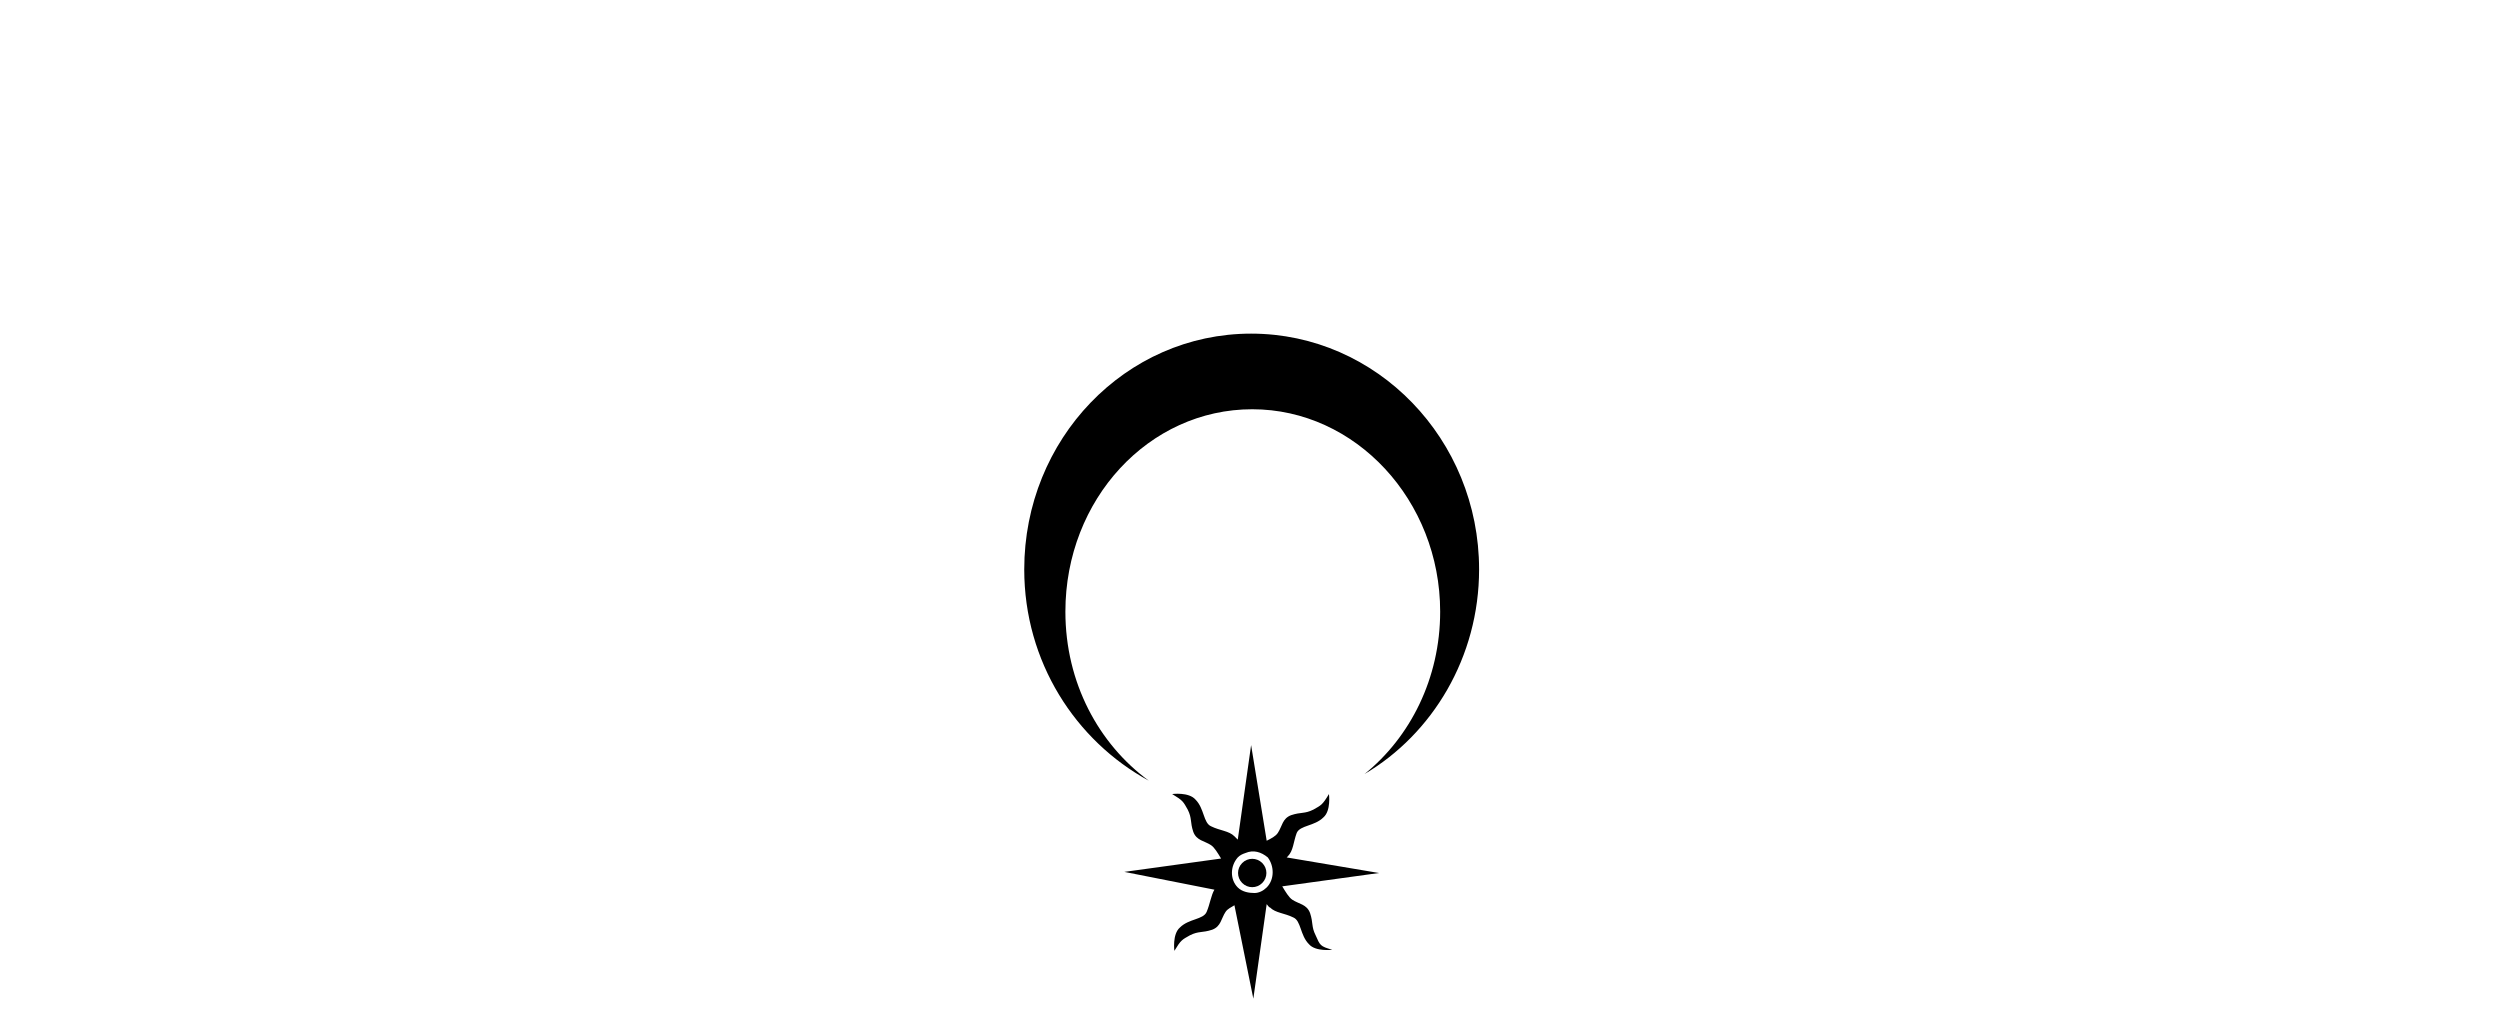
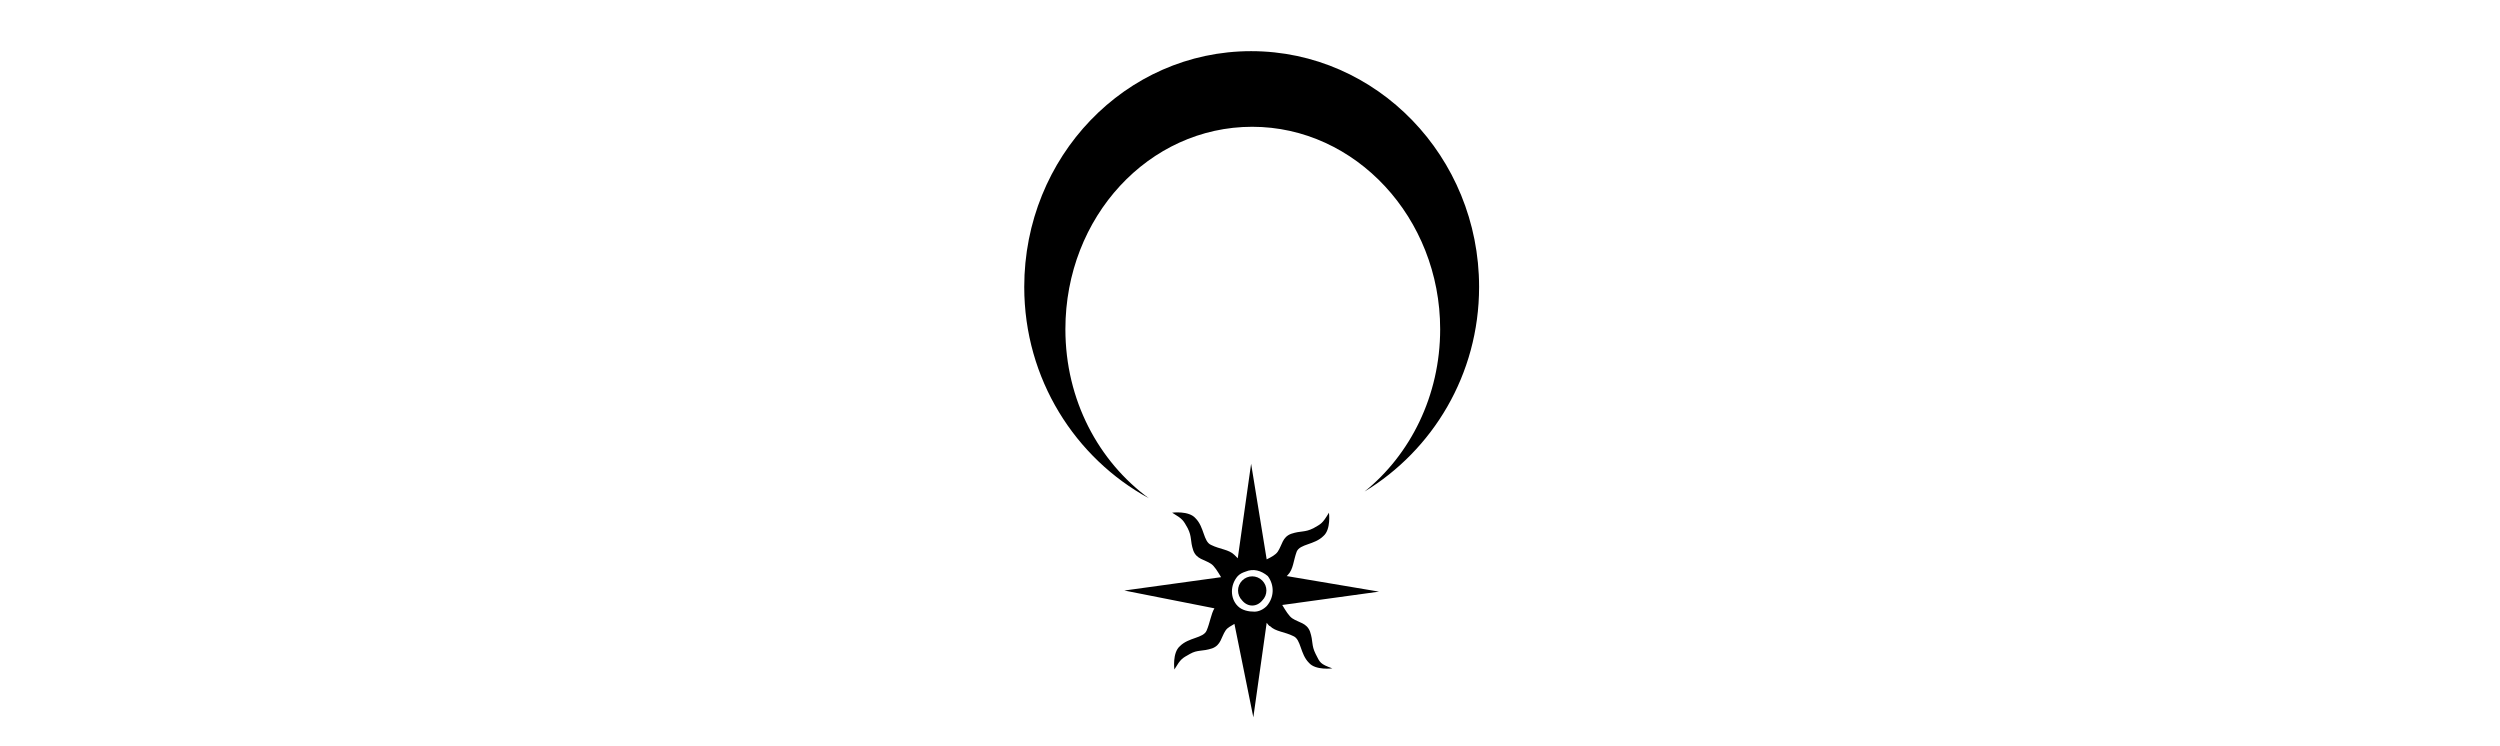
- <svg xmlns="http://www.w3.org/2000/svg" version="1.1" id="Layer_1" x="0px" y="0px" viewBox="0 0 224.8 92.4" style="enable-background:new 0 0 224.8 92.4;" xml:space="preserve">
+ <svg xmlns="http://www.w3.org/2000/svg" version="1.1" id="Layer_1" x="0px" y="0px" viewBox="0 0 224.8 67" style="enable-background:new 0 0 224.8 67;" xml:space="preserve">
  <g id="Icon">
    <g>
-       <path d="M118.3,84.1L118.3,84.1c-0.4-0.8-0.2-1.1-0.5-2c-0.3-0.8-1-0.8-1.6-1.2c-0.3-0.2-0.6-0.7-0.9-1.2l8.7-1.2l-8.3-1.4    c0,0,0.1-0.1,0.1-0.1c0.5-0.5,0.5-1.3,0.8-2.1c0.3-0.7,1.6-0.6,2.4-1.4c0.7-0.6,0.5-2.1,0.5-2.1c-0.6,1-0.7,1-1.4,1.4    c-0.8,0.4-1.1,0.2-2,0.5c-0.8,0.3-0.8,1-1.2,1.6c-0.2,0.3-0.6,0.5-1,0.7l-1.4-8.6l-1.2,8.5c-0.1-0.1-0.2-0.2-0.3-0.3    c-0.5-0.5-1.3-0.5-2.1-0.9c-0.7-0.3-0.6-1.6-1.4-2.4c-0.6-0.7-2.1-0.5-2.1-0.5c1,0.6,1,0.7,1.4,1.4c0.4,0.8,0.2,1.1,0.5,2    c0.3,0.8,1,0.8,1.6,1.2c0.3,0.2,0.6,0.7,0.9,1.2l-8.7,1.2l8.1,1.6c-0.3,0.5-0.4,1.3-0.7,2c-0.3,0.7-1.6,0.6-2.4,1.4    c-0.7,0.6-0.5,2.1-0.5,2.1c0.6-1,0.7-1,1.4-1.4c0.8-0.4,1.1-0.2,2-0.5c0.8-0.3,0.8-1,1.2-1.6c0.2-0.3,0.5-0.4,0.8-0.6l1.7,8.4    l1.2-8.5c0.1,0.1,0.2,0.3,0.3,0.3c0.5,0.5,1.3,0.5,2.1,0.9c0.7,0.3,0.6,1.6,1.4,2.4c0.6,0.7,2.1,0.5,2.1,0.5    C118.7,85.1,118.7,85,118.3,84.1z M113.9,79.8c-0.3,0.3-0.7,0.5-1.1,0.5c-0.5,0-1.1-0.1-1.5-0.5c-0.7-0.7-0.7-1.9,0-2.7    c0.2-0.2,0.4-0.3,0.7-0.4c0.7-0.3,1.4-0.1,2,0.4l0,0C114.6,77.9,114.6,79.1,113.9,79.8z" />
-       <path d="M111.7,79.4L111.7,79.4c-0.5-0.5-0.5-1.3,0-1.8c0.5-0.5,1.3-0.5,1.8,0c0.5,0.5,0.5,1.3,0,1.8    C113,79.9,112.2,79.9,111.7,79.4" />
-       <path d="M112.5,30c-11.3,0-20.4,9.5-20.4,21.2c0,8.3,4.6,15.4,11.2,19c-4.5-3.3-7.5-8.8-7.5-15.2c0-10.1,7.5-18.2,16.8-18.2    S129.5,45,129.5,55c0,6-2.7,11.3-6.8,14.6C128.8,66,133,59.1,133,51.2C133,39.5,123.8,30,112.5,30" />
+       <path d="M118.3,58.8L118.3,58.8c-0.4-0.8-0.2-1.1-0.5-2c-0.3-0.8-1-0.8-1.6-1.2c-0.3-0.2-0.6-0.7-0.9-1.2l8.7-1.2l-8.3-1.4    c0,0,0.1-0.1,0.1-0.1c0.5-0.5,0.5-1.3,0.8-2.1c0.3-0.7,1.6-0.6,2.4-1.4c0.7-0.6,0.5-2.1,0.5-2.1c-0.6,1-0.7,1-1.4,1.4    c-0.8,0.4-1.1,0.2-2,0.5c-0.8,0.3-0.8,1-1.2,1.6c-0.2,0.3-0.6,0.5-1,0.7l-1.4-8.6l-1.2,8.5c-0.1-0.1-0.2-0.2-0.3-0.3    c-0.5-0.5-1.3-0.5-2.1-0.9c-0.7-0.3-0.6-1.6-1.4-2.4c-0.6-0.7-2.1-0.5-2.1-0.5c1,0.6,1,0.7,1.4,1.4c0.4,0.8,0.2,1.1,0.5,2    c0.3,0.8,1,0.8,1.6,1.2c0.3,0.2,0.6,0.7,0.9,1.2l-8.7,1.2l8.1,1.6c-0.3,0.5-0.4,1.3-0.7,2c-0.3,0.7-1.6,0.6-2.4,1.4    c-0.7,0.6-0.5,2.1-0.5,2.1c0.6-1,0.7-1,1.4-1.4s1.1-0.2,2-0.5c0.8-0.3,0.8-1,1.2-1.6c0.2-0.3,0.5-0.4,0.8-0.6l1.7,8.4l1.2-8.5    c0.1,0.1,0.2,0.3,0.3,0.3c0.5,0.5,1.3,0.5,2.1,0.9c0.7,0.3,0.6,1.6,1.4,2.4c0.6,0.7,2.1,0.5,2.1,0.5    C118.7,59.7,118.7,59.6,118.3,58.8z M113.9,54.5c-0.3,0.3-0.7,0.5-1.1,0.5c-0.5,0-1.1-0.1-1.5-0.5c-0.7-0.7-0.7-1.9,0-2.7    c0.2-0.2,0.4-0.3,0.7-0.4c0.7-0.3,1.4-0.1,2,0.4l0,0C114.6,52.6,114.6,53.7,113.9,54.5z" />
+       <path d="M111.7,54L111.7,54c-0.5-0.5-0.5-1.3,0-1.8c0.5-0.5,1.3-0.5,1.8,0c0.5,0.5,0.5,1.3,0,1.8C113,54.6,112.2,54.6,111.7,54" />
+       <path d="M112.5,4.6c-11.3,0-20.4,9.5-20.4,21.2c0,8.3,4.6,15.4,11.2,19c-4.5-3.3-7.5-8.8-7.5-15.2c0-10.1,7.5-18.2,16.8-18.2    s16.9,8.2,16.9,18.2c0,6-2.7,11.3-6.8,14.6c6.1-3.7,10.3-10.5,10.3-18.4C133,14.1,123.8,4.6,112.5,4.6" />
    </g>
  </g>
</svg>
